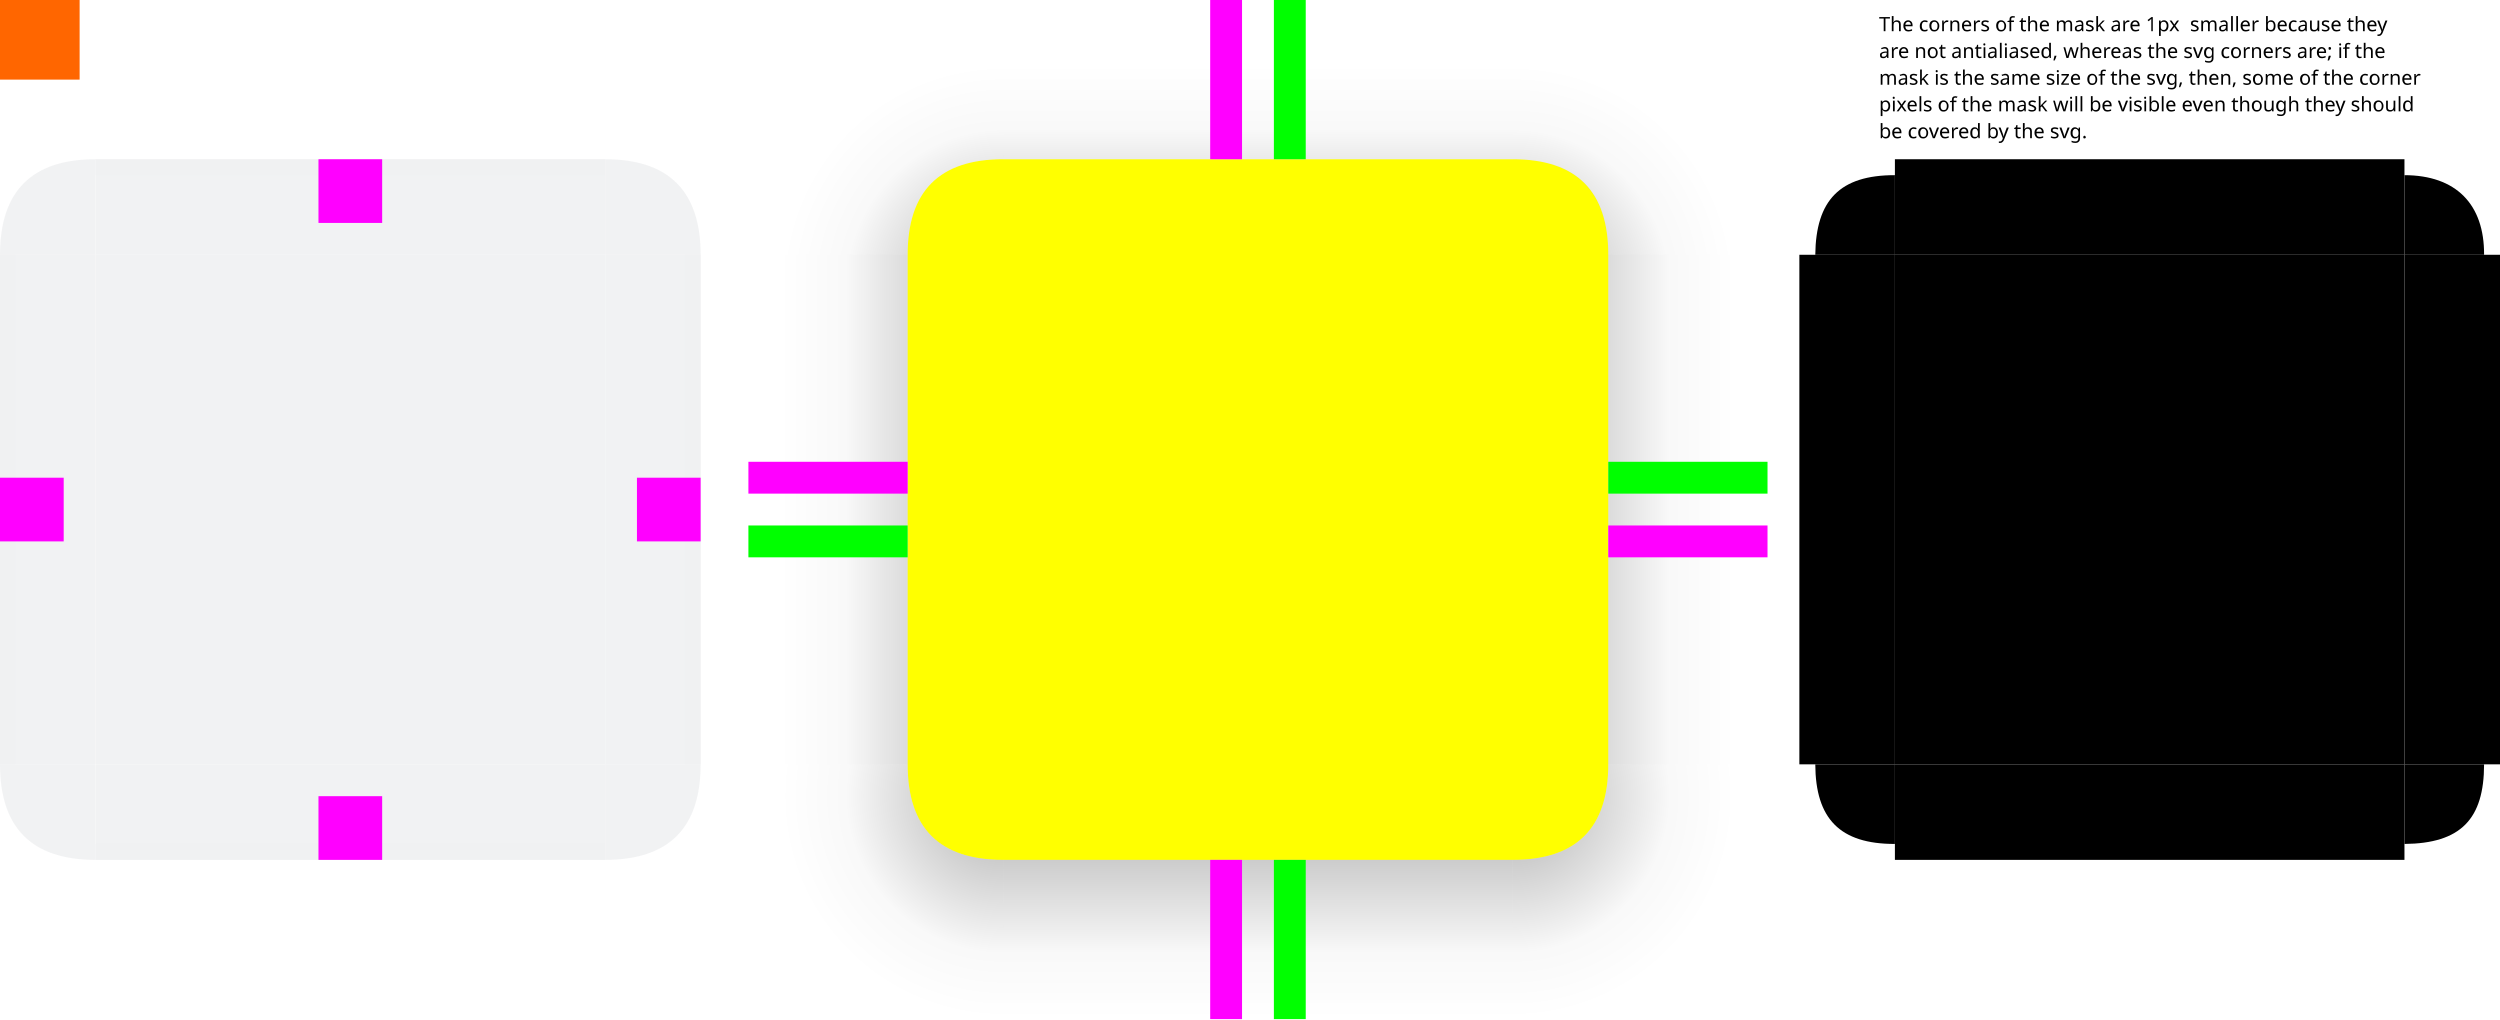
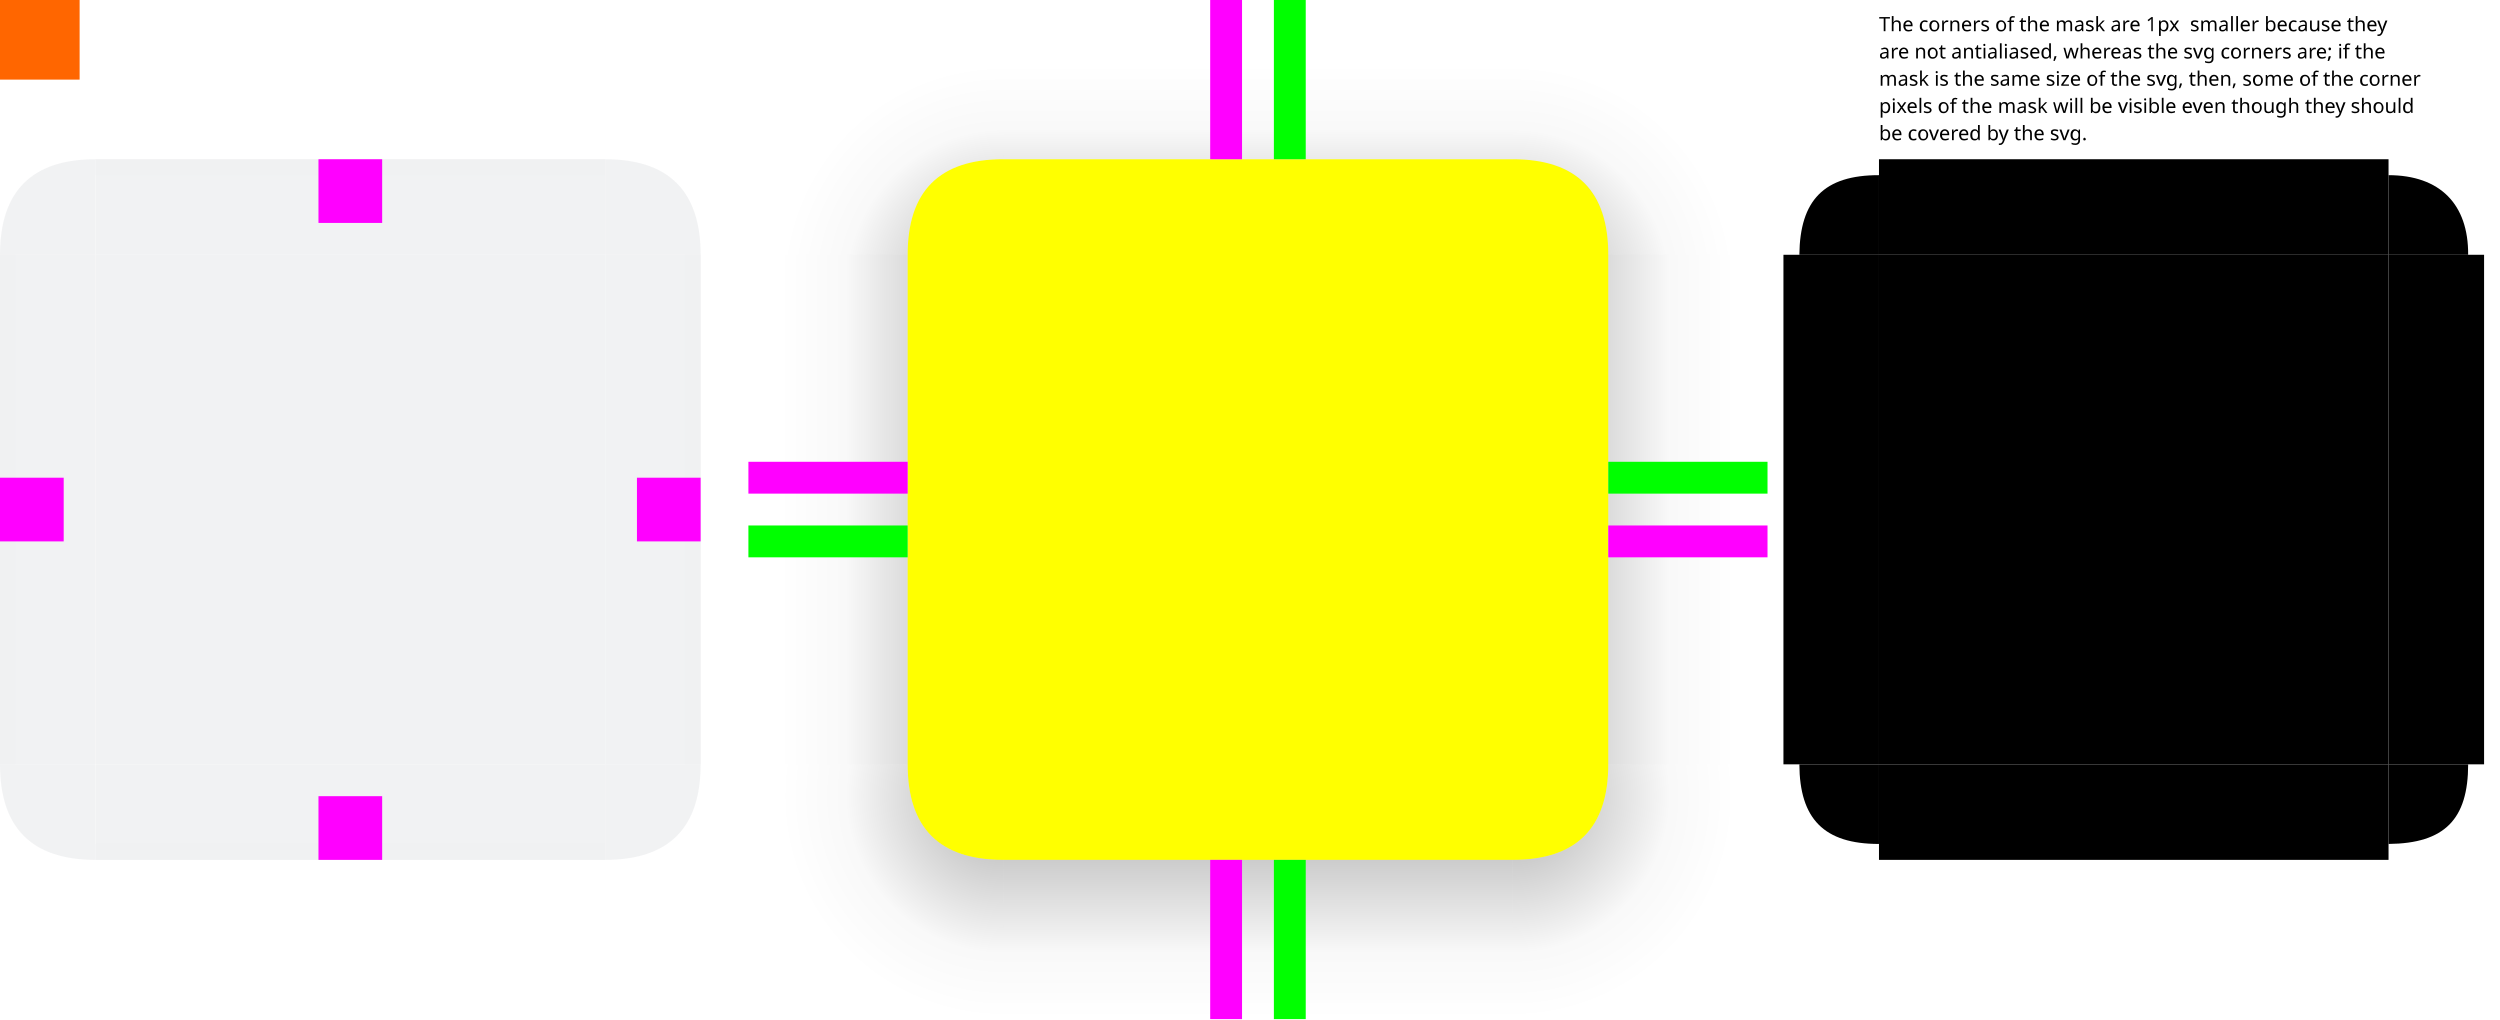
<svg xmlns="http://www.w3.org/2000/svg" xmlns:xlink="http://www.w3.org/1999/xlink" id="svg2" height="64" viewBox="0 0 157 64" width="157" version="1.1">
  <defs id="defs15">
    <style type="text/css" id="current-color-scheme">
            .ColorScheme-Text {
                color:#232629;
                stop-color:#232629;
            }
            .ColorScheme-Background {
                color:#eff0f1;
                stop-color:#eff0f1;
            }
        </style>
    <linearGradient id="shadow-side" gradientUnits="userSpaceOnUse">
      <stop id="stop1762" offset="0" style="stop-color:#000;stop-opacity:.2" />
      <stop id="stop1760" offset=".333" style="stop-color:#000;stop-opacity:.1" />
      <stop id="stop1758" offset=".5" style="stop-color:#000;stop-opacity:.05" />
      <stop id="stop1756" offset=".583" style="stop-color:#000;stop-opacity:.025" />
      <stop id="stop1754" offset="1" style="stop-color:#000;stop-opacity:0" />
    </linearGradient>
    <linearGradient id="shadow-corner" gradientUnits="userSpaceOnUse">
      <stop id="stop11958" offset="0" style="stop-color:#000;stop-opacity:1" />
      <stop id="stop11960" offset=".286" style="stop-color:#000;stop-opacity:.2" />
      <stop id="stop11962" offset=".524" style="stop-color:#000;stop-opacity:.1" />
      <stop id="stop11966" offset=".643" style="stop-color:#000;stop-opacity:.05" />
      <stop id="stop11968" offset=".702" style="stop-color:#000;stop-opacity:.025" />
      <stop id="stop11970" offset="1" style="stop-color:#000;stop-opacity:0" />
    </linearGradient>
    <radialGradient xlink:href="#shadow-corner" id="radialGradient3268-6-6" cx="93.143" cy="50" fx="93.143" fy="50" r="6.5" gradientUnits="userSpaceOnUse" gradientTransform="matrix(0,2.153846,-2.153846,0,107.6923,-202.6154)" />
    <linearGradient xlink:href="#shadow-side" id="linearGradient4945" gradientUnits="userSpaceOnUse" x1="16" y1="14" x2="16" y2="4" />
    <linearGradient xlink:href="#shadow-side" id="linearGradient1734" gradientUnits="userSpaceOnUse" x1="16" y1="6" x2="16" y2="16" />
    <linearGradient xlink:href="#shadow-side" id="linearGradient1984" gradientUnits="userSpaceOnUse" x1="12" y1="16" x2="2" y2="16" />
    <linearGradient xlink:href="#shadow-side" id="linearGradient8667" gradientUnits="userSpaceOnUse" x1="4" y1="16" x2="14" y2="16" />
    <radialGradient xlink:href="#shadow-corner" id="radialGradient3268" cx="95" cy="50" fx="95" fy="50" r="6.5" gradientUnits="userSpaceOnUse" gradientTransform="matrix(0,2.153846,-2.153846,0,107.6923,-202.6154)" />
    <radialGradient xlink:href="#shadow-corner" id="radialGradient3268-4" cx="95" cy="50" fx="95" fy="50" r="6.5" gradientUnits="userSpaceOnUse" gradientTransform="matrix(0,2.153846,-2.153846,0,107.6923,-202.6154)" />
    <radialGradient xlink:href="#shadow-corner" id="radialGradient3268-6" cx="93.143" cy="50" fx="93.143" fy="50" r="6.5" gradientUnits="userSpaceOnUse" gradientTransform="matrix(0,2.153846,-2.153846,0,107.6923,-202.6154)" />
  </defs>
-   <g id="shadow-bottomright-9" transform="translate(95,48)" />
  <rect id="hint-tile-center" height="5" style="fill:#ff6600" width="5" x="0" y="0" />
-   <g id="top" transform="translate(6,10)">
-     <rect id="rect4152" height="6" style="opacity:0.85;fill:currentColor" class="ColorScheme-Background" width="32" x="0" y="0" />
-     <path style="opacity:0.5;fill:currentColor" d="M 0,0 V 1 H 32 V 0 Z" id="path1337" class="ColorScheme-Background" fill="currentColor" />
-   </g>
-   <g id="bottom" transform="translate(6,48)">
-     <rect id="rect4148" height="6" style="opacity:0.85;fill:currentColor" class="ColorScheme-Background" width="32" x="0" y="0" />
-     <path style="opacity:0.5;fill:currentColor" d="M 0,5 V 6 H 32 V 5 Z" id="path1671" class="ColorScheme-Background" fill="currentColor" />
-   </g>
-   <g id="left" transform="translate(0,16)">
-     <rect id="rect4144" height="32" style="opacity:0.85;fill:currentColor" class="ColorScheme-Background" width="6" x="0" y="0" />
-     <path style="opacity:0.5;fill:currentColor" d="M 0,32 H 1 V 0 H 0 Z" id="path1785" class="ColorScheme-Background" fill="currentColor" />
-   </g>
-   <g id="right" transform="translate(38,16)">
-     <rect id="rect4140" height="32" style="opacity:0.85;fill:currentColor" class="ColorScheme-Background" width="6" x="0" y="0" />
-     <path style="opacity:0.5;fill:currentColor" d="M 5,32 H 6 V 0 H 5 Z" id="path1902" class="ColorScheme-Background" fill="currentColor" />
-   </g>
-   <g id="center" transform="translate(6,16)">
-     <rect id="rect4138" height="32" style="opacity:0.85;fill:currentColor" class="ColorScheme-Background" width="32" x="0" y="0" />
-   </g>
-   <g id="topleft" transform="translate(0,10)">
-     <path d="M 0,6 H 6 V 0 C 2,0 0,2 0,6 Z" style="opacity:0.85;fill:currentColor" class="ColorScheme-Background" id="path3115" />
-   </g>
-   <g id="topright" transform="translate(38,10)">
-     <path d="M 0,0 V 6 H 6 C 6,2 4,0 0,0 Z" style="opacity:0.85;fill:currentColor" class="ColorScheme-Background" id="path3118" />
-   </g>
-   <g id="bottomleft" transform="translate(0,48)">
-     <path d="M 6,6 V 0 H 0 c 0,4 2,6 6,6 z" style="opacity:0.85;fill:currentColor" class="ColorScheme-Background" id="path3124" />
-   </g>
-   <g id="bottomright" transform="translate(38,48)">
-     <path d="M 0,6 V 0 H 6 C 6,4 4,6 0,6 Z" style="opacity:0.85;fill:currentColor" class="ColorScheme-Background" id="path3121" />
-   </g>
-   <rect id="hint-top-margin" height="4" style="fill:#ff00ff;stroke-width:1" width="4" x="20" y="10" />
-   <rect id="hint-bottom-margin" height="4" style="fill:#ff00ff;stroke-width:1" width="4" x="20" y="50" />
-   <rect id="hint-right-margin" height="4" style="fill:#ff00ff;stroke-width:1" width="4" x="40" y="30" />
-   <rect id="hint-left-margin" height="4" style="fill:#ff00ff;stroke-width:1" width="4" x="0" y="30" />
-   <rect id="hint-top-inset" height="9.9999999e-09" style="fill:#00ff00" width="4" x="20" y="10" />
-   <rect id="hint-bottom-inset" height="9.9999999e-09" style="fill:#00ff00" width="4" x="20" y="54" />
-   <rect id="hint-left-inset" height="4" style="fill:#00ff00" width="9.9999999e-09" x="0" y="30" />
-   <rect id="hint-right-inset" height="4" style="fill:#00ff00" width="9.9999999e-09" x="44" y="30" />
-   <rect id="mask-top" height="6" width="32" x="119" y="10" />
-   <rect id="mask-center" height="32" width="32" x="119" y="16" />
-   <rect id="mask-bottom" height="6" transform="scale(1,-1)" width="32" x="119" y="-54" />
-   <rect id="mask-left" height="32" width="6" x="113" y="16" />
-   <rect id="mask-right" height="32" width="6" x="151" y="16" />
-   <path id="mask-topleft" d="m 114,16 h -1 6 v -6 1 c -3.457,-0.005 -4.963,1.573 -5,5 z" />
-   <g id="shadow-center" transform="translate(63,16)">
-     <rect id="rect4908" height="32" style="opacity:0.001;fill-opacity:0.001" width="32" x="0" y="0" />
-   </g>
-   <path style="fill:#ffff00;stroke-width:2;stroke-linecap:round" d="m 63,10 h 32 c 4,0 6,2 6,6 v 32 c 0,4 -2,6 -6,6 H 63 c -4,0 -6,-2 -6,-6 V 16 c 0,-4 2,-6 6,-6 z" id="path838" />
-   <g id="shadow-topleft" transform="rotate(180,31.5,8)">
-     <path d="M 0,6 V 0 H 6 C 6,4 4,6 0,6 Z" style="opacity:0.001;fill:#000000;fill-opacity:0.004" id="path95-4-2" />
-     <path id="path2368-7-5" style="fill:url(#radialGradient3268-6-6);fill-opacity:1;fill-rule:evenodd;stroke-width:1" d="M 6,0 C 6,4 4,6 0,6 V 16 H 3 C 10.18,16 16,10.18 16,3 V 0 Z" />
-   </g>
-   <g id="shadow-top" transform="translate(63)">
-     <rect id="st" height="10" width="32" style="fill:url(#linearGradient4945);fill-opacity:1" x="0" y="0" />
-     <rect id="rect1546" height="6" style="opacity:0.001;fill:#000000;fill-opacity:0.004;fill-rule:evenodd" width="32" y="10" x="0" />
-   </g>
-   <g id="shadow-bottom" transform="translate(63,48)">
-     <rect id="rect1546-6" height="6" style="opacity:0.001;fill:#000000;fill-opacity:0.004;fill-rule:evenodd" width="32" x="0" y="0" />
-     <rect id="sb" height="10" width="32" y="6" style="fill:url(#linearGradient1734);fill-opacity:1" x="0" />
-   </g>
-   <g id="shadow-left" transform="translate(47,16)">
-     <rect id="sl" height="32" width="10" style="fill:url(#linearGradient1984);fill-opacity:1" x="0" y="0" />
-     <rect id="rect1546-3-7" height="32" style="opacity:0.001;fill:#000000;fill-opacity:0.004;fill-rule:evenodd" width="6" x="10" y="0" />
-   </g>
-   <g id="shadow-right" transform="translate(95,16)">
-     <rect id="rect1546-3" height="32" style="opacity:0.001;fill:#000000;fill-opacity:0.004;fill-rule:evenodd" width="6" x="0" y="0" />
-     <rect id="sr" height="32" width="10" x="6" style="fill:url(#linearGradient8667);fill-opacity:1" y="0" />
-   </g>
-   <rect id="shadow-hint-top-margin" height="10" style="fill:#ff00ff" width="2" x="76" y="0" />
-   <rect id="shadow-hint-bottom-margin" height="10" style="fill:#ff00ff" width="2" x="76" y="54" />
-   <rect id="shadow-hint-right-margin" height="2" style="fill:#ff00ff" width="10" x="101" y="33" />
-   <rect id="shadow-hint-left-margin" height="2" style="fill:#ff00ff" width="10" x="47" y="29" />
-   <rect id="shadow-hint-top-inset" height="10" style="fill:#00ff00" width="2" x="80" y="0" />
-   <rect id="shadow-hint-bottom-inset" height="10" style="fill:#00ff00" width="2" x="80" y="54" />
-   <rect id="shadow-hint-right-inset" height="2" style="fill:#00ff00" width="10" x="101" y="29" />
-   <rect id="shadow-hint-left-inset" height="2" style="fill:#00ff00" width="10" x="47" y="33" />
-   <g id="shadow-bottomright" transform="translate(95,48)">
-     <path d="M 0,6 V 0 H 6 C 6,3.999 3.98,6 0,6 Z" style="opacity:0.001;fill:#000000;fill-opacity:0.004" id="path95" />
-     <path id="path2368" style="fill:url(#radialGradient3268);fill-opacity:1;fill-rule:evenodd;stroke-width:1" d="M 6,0 C 6,4 4,6 0,6 V 16 H 3 C 10.18,16 16,10.18 16,3 V 0 Z" />
-   </g>
-   <g id="shadow-bottomleft" transform="matrix(-1,0,0,1,63,48)">
-     <path d="M 3,6 H 0 V 0 H 6 V 3 C 6,4.657 4.657,6 3,6 Z" style="opacity:0.001;fill:#000000;fill-opacity:0.004" id="path95-1" />
-     <path id="path2368-0" style="fill:url(#radialGradient3268-4);fill-opacity:1;fill-rule:evenodd;stroke-width:1" d="M 6,0 C 6,3.999 3.995,6 0,6 V 16 H 3 C 10.18,16 16,10.18 16,3 V 0 Z" />
-   </g>
-   <g id="shadow-topright" transform="matrix(1,0,0,-1,95,16)">
-     <path d="M 3,6 H 0 V 0 H 6 V 3 C 6,4.657 4.657,6 3,6 Z" style="opacity:0.001;fill:#000000;fill-opacity:0.004" id="path95-4" />
-     <path id="path2368-7" style="fill:url(#radialGradient3268-6);fill-opacity:1;fill-rule:evenodd;stroke-width:1" d="M 6,0 C 6,3.988 3.974,6 0,6 V 16 H 3 C 10.18,16 16,10.18 16,3 V 0 Z" />
-   </g>
-   <path id="mask-topright" d="m 156,16 h 1 -6 v -6 1 c 3.233,0.006 5.021,1.824 5,5 z" />
-   <path id="mask-bottomright" d="m 156,48 h 1 -6 v 6 -1 c 3.531,-0.032 5,-1.554 5,-5 z" />
-   <path id="mask-bottomleft" d="m 114,48 h -1 6 v 6 -1 c -3.457,0.005 -4.984,-1.58 -5,-5 z" />
  <text xml:space="preserve" style="font-stretch:condensed;font-size:1.252px;font-family:Impact;-inkscape-font-specification:'Impact Condensed';text-align:start;text-anchor:start;fill:#ff0000;stroke:#000000;stroke-width:5.729;stroke-linecap:round" x="118" y="1.958" id="text1204">
    <tspan id="tspan1202" x="118" y="1.958" style="font-style:normal;font-variant:normal;font-weight:normal;font-stretch:normal;font-size:1.252px;font-family:'Noto Sans';-inkscape-font-specification:'Noto Sans';text-align:start;text-anchor:start;fill:#000000;stroke:none;stroke-width:5.729">The corners of the mask are 1px  smaller because they</tspan>
-     <tspan x="118" y="3.637" style="font-style:normal;font-variant:normal;font-weight:normal;font-stretch:normal;font-size:1.252px;font-family:'Noto Sans';-inkscape-font-specification:'Noto Sans';text-align:start;text-anchor:start;fill:#000000;stroke:none;stroke-width:5.729" id="tspan1358">are not antialiased, whereas the svg corners are; if the</tspan>
-     <tspan x="118" y="5.317" style="font-style:normal;font-variant:normal;font-weight:normal;font-stretch:normal;font-size:1.252px;font-family:'Noto Sans';-inkscape-font-specification:'Noto Sans';text-align:start;text-anchor:start;fill:#000000;stroke:none;stroke-width:5.729" id="tspan1360">mask is the same size of the svg, then, some of the corner</tspan>
-     <tspan x="118" y="6.996" style="font-style:normal;font-variant:normal;font-weight:normal;font-stretch:normal;font-size:1.252px;font-family:'Noto Sans';-inkscape-font-specification:'Noto Sans';text-align:start;text-anchor:start;fill:#000000;stroke:none;stroke-width:5.729" id="tspan1362">pixels of the mask will be visible even though they should</tspan>
-     <tspan x="118" y="8.676" style="font-style:normal;font-variant:normal;font-weight:normal;font-stretch:normal;font-size:1.252px;font-family:'Noto Sans';-inkscape-font-specification:'Noto Sans';text-align:start;text-anchor:start;fill:#000000;stroke:none;stroke-width:5.729" id="tspan1364">be covered by the svg.</tspan>
+     <tspan x="118" y="3.669" style="font-style:normal;font-variant:normal;font-weight:normal;font-stretch:normal;font-size:1.252px;font-family:'Noto Sans';-inkscape-font-specification:'Noto Sans';text-align:start;text-anchor:start;fill:#000000;stroke:none;stroke-width:5.729" id="tspan1358">are not antialiased, whereas the svg corners are; if the</tspan>
+     <tspan x="118" y="5.38" style="font-style:normal;font-variant:normal;font-weight:normal;font-stretch:normal;font-size:1.252px;font-family:'Noto Sans';-inkscape-font-specification:'Noto Sans';text-align:start;text-anchor:start;fill:#000000;stroke:none;stroke-width:5.729" id="tspan1360">mask is the same size of the svg, then, some of the corner</tspan>
+     <tspan x="118" y="7.09" style="font-style:normal;font-variant:normal;font-weight:normal;font-stretch:normal;font-size:1.252px;font-family:'Noto Sans';-inkscape-font-specification:'Noto Sans';text-align:start;text-anchor:start;fill:#000000;stroke:none;stroke-width:5.729" id="tspan1362">pixels of the mask will be visible even though they should</tspan>
+     <tspan x="118" y="8.801" style="font-style:normal;font-variant:normal;font-weight:normal;font-stretch:normal;font-size:1.252px;font-family:'Noto Sans';-inkscape-font-specification:'Noto Sans';text-align:start;text-anchor:start;fill:#000000;stroke:none;stroke-width:5.729" id="tspan1364">be covered by the svg.</tspan>
  </text>
+   <g id="layer1">
+     <g id="shadow-center" transform="translate(63,16)">
+       <rect id="rect4908" height="32" style="opacity:0.001;fill-opacity:0.001" width="32" x="0" y="0" />
+     </g>
+     <path style="display:inline;fill:#ffff00;stroke-width:2;stroke-linecap:round" d="m 63,10 h 32 c 4,0 6,2 6,6 v 32 c 0,4 -2,6 -6,6 H 63 c -4,0 -6,-2 -6,-6 V 16 c 0,-4 2,-6 6,-6 z" id="path838" />
+     <g id="shadow-topleft" transform="rotate(180,31.5,8)">
+       <path d="M 0,6 V 0 H 6 C 6,4 4,6 0,6 Z" style="opacity:0.001;fill:#000000;fill-opacity:0.004" id="path95-4-2" />
+       <path id="path2368-7-5" style="fill:url(#radialGradient3268-6-6);fill-opacity:1;fill-rule:evenodd;stroke-width:1" d="M 6,0 C 6,4 4,6 0,6 V 16 H 3 C 10.18,16 16,10.18 16,3 V 0 Z" />
+     </g>
+     <g id="shadow-top" transform="translate(63)">
+       <rect id="st" height="10" width="32" style="fill:url(#linearGradient4945);fill-opacity:1" x="0" y="0" />
+       <rect id="rect1546" height="6" style="opacity:0.001;fill:#000000;fill-opacity:0.004;fill-rule:evenodd" width="32" y="10" x="0" />
+     </g>
+     <g id="shadow-bottom" transform="translate(63,48)">
+       <rect id="rect1546-6" height="6" style="opacity:0.001;fill:#000000;fill-opacity:0.004;fill-rule:evenodd" width="32" x="0" y="0" />
+       <rect id="sb" height="10" width="32" y="6" style="fill:url(#linearGradient1734);fill-opacity:1" x="0" />
+     </g>
+     <g id="shadow-left" transform="translate(47,16)">
+       <rect id="sl" height="32" width="10" style="fill:url(#linearGradient1984);fill-opacity:1" x="0" y="0" />
+       <rect id="rect1546-3-7" height="32" style="opacity:0.001;fill:#000000;fill-opacity:0.004;fill-rule:evenodd" width="6" x="10" y="0" />
+     </g>
+     <g id="shadow-right" transform="translate(95,16)">
+       <rect id="rect1546-3" height="32" style="opacity:0.001;fill:#000000;fill-opacity:0.004;fill-rule:evenodd" width="6" x="0" y="0" />
+       <rect id="sr" height="32" width="10" x="6" style="fill:url(#linearGradient8667);fill-opacity:1" y="0" />
+     </g>
+     <rect id="shadow-hint-top-margin" height="10" style="fill:#ff00ff" width="2" x="76" y="0" />
+     <rect id="shadow-hint-bottom-margin" height="10" style="fill:#ff00ff" width="2" x="76" y="54" />
+     <rect id="shadow-hint-right-margin" height="2" style="fill:#ff00ff" width="10" x="101" y="33" />
+     <rect id="shadow-hint-left-margin" height="2" style="fill:#ff00ff" width="10" x="47" y="29" />
+     <rect id="shadow-hint-top-inset" height="10" style="fill:#00ff00" width="2" x="80" y="0" />
+     <rect id="shadow-hint-bottom-inset" height="10" style="fill:#00ff00" width="2" x="80" y="54" />
+     <rect id="shadow-hint-right-inset" height="2" style="fill:#00ff00" width="10" x="101" y="29" />
+     <rect id="shadow-hint-left-inset" height="2" style="fill:#00ff00" width="10" x="47" y="33" />
+     <g id="shadow-bottomright" transform="translate(95,48)">
+       <path d="M 0,6 V 0 H 6 C 6,3.999 3.98,6 0,6 Z" style="opacity:0.001;fill:#000000;fill-opacity:0.004" id="path95" />
+       <path id="path2368" style="fill:url(#radialGradient3268);fill-opacity:1;fill-rule:evenodd;stroke-width:1" d="M 6,0 C 6,4 4,6 0,6 V 16 H 3 C 10.18,16 16,10.18 16,3 V 0 Z" />
+     </g>
+     <g id="shadow-bottomleft" transform="matrix(-1,0,0,1,63,48)">
+       <path d="M 3,6 H 0 V 0 H 6 V 3 C 6,4.657 4.657,6 3,6 Z" style="opacity:0.001;fill:#000000;fill-opacity:0.004" id="path95-1" />
+       <path id="path2368-0" style="fill:url(#radialGradient3268-4);fill-opacity:1;fill-rule:evenodd;stroke-width:1" d="M 6,0 C 6,3.999 3.995,6 0,6 V 16 H 3 C 10.18,16 16,10.18 16,3 V 0 Z" />
+     </g>
+     <g id="shadow-topright" transform="matrix(1,0,0,-1,95,16)">
+       <path d="M 3,6 H 0 V 0 H 6 V 3 C 6,4.657 4.657,6 3,6 Z" style="opacity:0.001;fill:#000000;fill-opacity:0.004" id="path95-4" />
+       <path id="path2368-7" style="fill:url(#radialGradient3268-6);fill-opacity:1;fill-rule:evenodd;stroke-width:1" d="M 6,0 C 6,3.988 3.974,6 0,6 V 16 H 3 C 10.18,16 16,10.18 16,3 V 0 Z" />
+     </g>
+   </g>
+   <g id="layer3">
+     <rect id="mask-top" height="6" width="32" x="118" y="10" />
+     <rect id="mask-center" height="32" width="32" x="118" y="16" />
+     <rect id="mask-bottom" height="6" transform="scale(1,-1)" width="32" x="118" y="-54" />
+     <rect id="mask-left" height="32" width="6" x="112" y="16" />
+     <rect id="mask-right" height="32" width="6" x="150" y="16" />
+     <path id="mask-topleft" d="m 113,16 h -1 6 v -6 1 c -3.457,-0.005 -4.963,1.573 -5,5 z" />
+     <path id="mask-topright" d="m 155,16 h 1 -6 v -6 1 c 3.233,0.006 5.021,1.824 5,5 z" />
+     <path id="mask-bottomright" d="m 155,48 h 1 -6 v 6 -1 c 3.531,-0.032 5,-1.554 5,-5 z" />
+     <path id="mask-bottomleft" d="m 113,48 h -1 6 v 6 -1 c -3.457,0.005 -4.984,-1.58 -5,-5 z" />
+   </g>
+   <g id="layer2">
+     <g id="top" transform="translate(6,10)">
+       <rect id="rect4152" height="6" style="opacity:0.85;fill:currentColor" class="ColorScheme-Background" width="32" x="0" y="0" />
+       <path style="opacity:0.5;fill:currentColor" d="M 0,0 V 1 H 32 V 0 Z" id="path1337" class="ColorScheme-Background" fill="currentColor" />
+     </g>
+     <g id="bottom" transform="translate(6,48)">
+       <rect id="rect4148" height="6" style="opacity:0.85;fill:currentColor" class="ColorScheme-Background" width="32" x="0" y="0" />
+       <path style="opacity:0.5;fill:currentColor" d="M 0,5 V 6 H 32 V 5 Z" id="path1671" class="ColorScheme-Background" fill="currentColor" />
+     </g>
+     <g id="left" transform="translate(0,16)">
+       <rect id="rect4144" height="32" style="opacity:0.85;fill:currentColor" class="ColorScheme-Background" width="6" x="0" y="0" />
+       <path style="opacity:0.5;fill:currentColor" d="M 0,32 H 1 V 0 H 0 Z" id="path1785" class="ColorScheme-Background" fill="currentColor" />
+     </g>
+     <g id="right" transform="translate(38,16)">
+       <rect id="rect4140" height="32" style="opacity:0.85;fill:currentColor" class="ColorScheme-Background" width="6" x="0" y="0" />
+       <path style="opacity:0.5;fill:currentColor" d="M 5,32 H 6 V 0 H 5 Z" id="path1902" class="ColorScheme-Background" fill="currentColor" />
+     </g>
+     <g id="center" transform="translate(6,16)">
+       <rect id="rect4138" height="32" style="opacity:0.85;fill:currentColor" class="ColorScheme-Background" width="32" x="0" y="0" />
+     </g>
+     <g id="topleft" transform="translate(0,10)">
+       <path d="M 0,6 H 6 V 0 C 2,0 0,2 0,6 Z" style="opacity:0.85;fill:currentColor" class="ColorScheme-Background" id="path3115" />
+     </g>
+     <g id="topright" transform="translate(38,10)">
+       <path d="M 0,0 V 6 H 6 C 6,2 4,0 0,0 Z" style="opacity:0.85;fill:currentColor" class="ColorScheme-Background" id="path3118" />
+     </g>
+     <g id="bottomleft" transform="translate(0,48)">
+       <path d="M 6,6 V 0 H 0 c 0,4 2,6 6,6 z" style="opacity:0.85;fill:currentColor" class="ColorScheme-Background" id="path3124" />
+     </g>
+     <g id="bottomright" transform="translate(38,48)">
+       <path d="M 0,6 V 0 H 6 C 6,4 4,6 0,6 Z" style="opacity:0.85;fill:currentColor" class="ColorScheme-Background" id="path3121" />
+     </g>
+     <rect id="hint-top-margin" height="4" style="fill:#ff00ff;stroke-width:1" width="4" x="20" y="10" />
+     <rect id="hint-bottom-margin" height="4" style="fill:#ff00ff;stroke-width:1" width="4" x="20" y="50" />
+     <rect id="hint-right-margin" height="4" style="fill:#ff00ff;stroke-width:1" width="4" x="40" y="30" />
+     <rect id="hint-left-margin" height="4" style="fill:#ff00ff;stroke-width:1" width="4" x="0" y="30" />
+     <rect id="hint-top-inset" height="9.9999999e-09" style="fill:#00ff00" width="4" x="20" y="10" />
+     <rect id="hint-bottom-inset" height="9.9999999e-09" style="fill:#00ff00" width="4" x="20" y="54" />
+     <rect id="hint-left-inset" height="4" style="fill:#00ff00" width="9.9999999e-09" x="0" y="30" />
+     <rect id="hint-right-inset" height="4" style="fill:#00ff00" width="9.9999999e-09" x="44" y="30" />
+   </g>
</svg>
